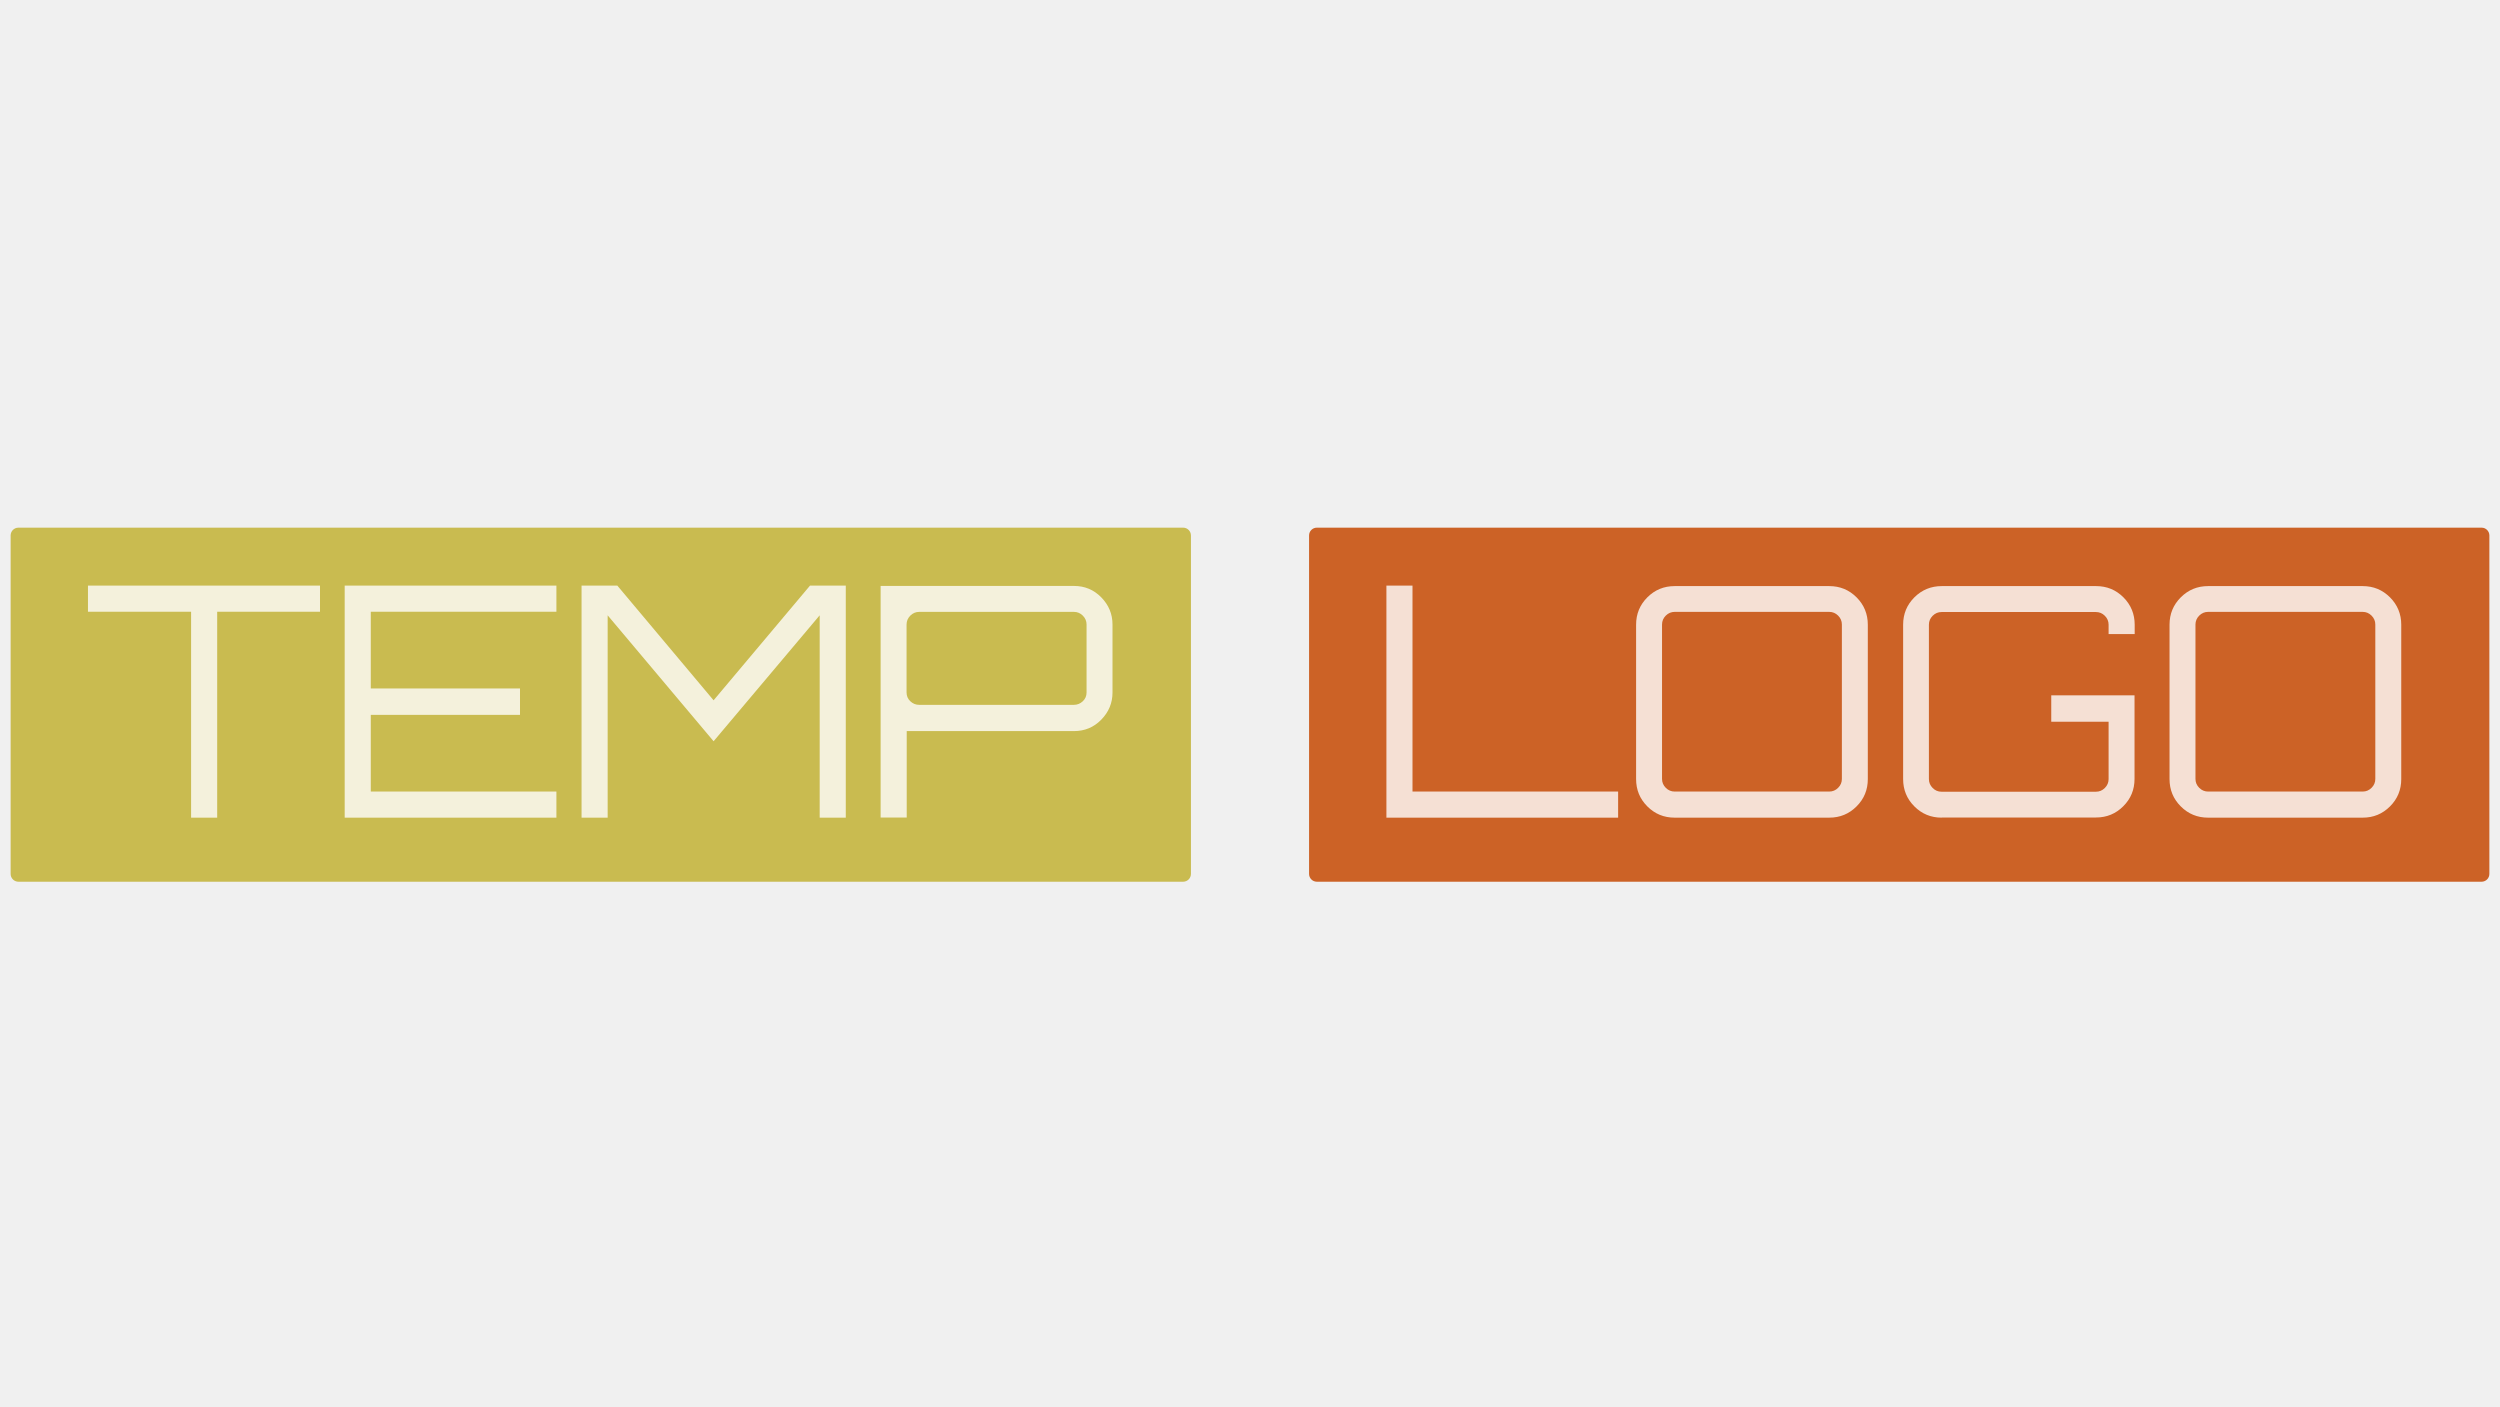
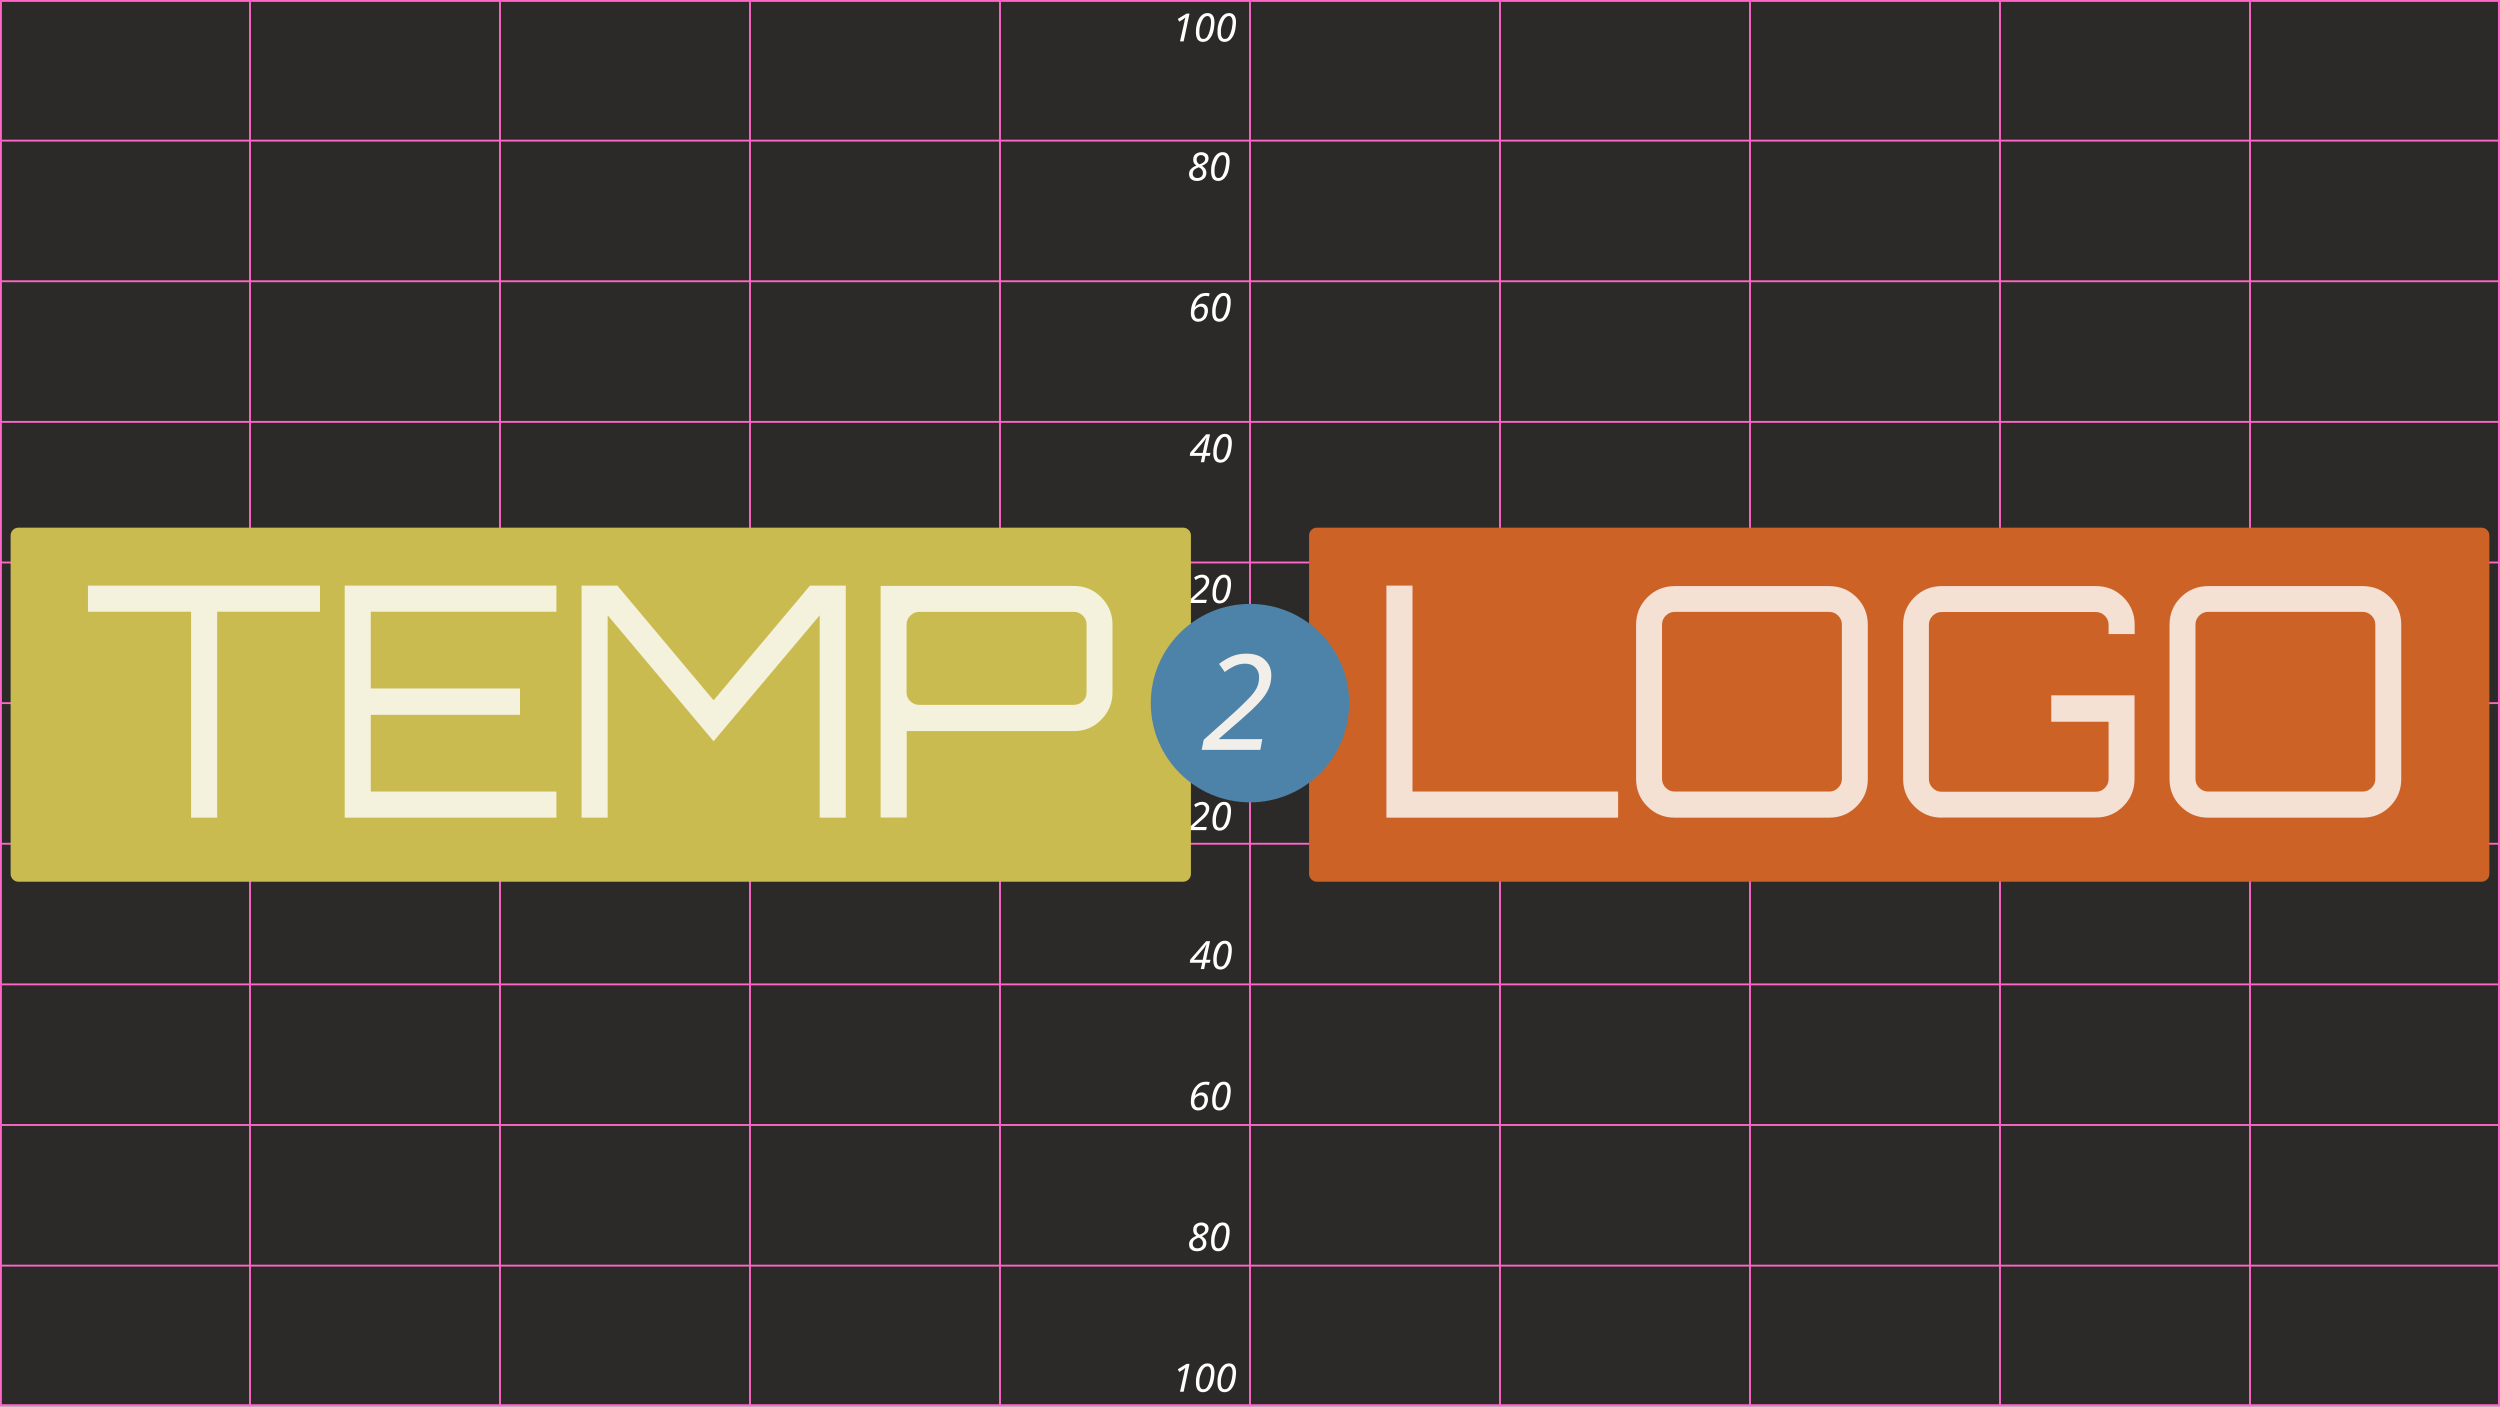
- <svg xmlns="http://www.w3.org/2000/svg" xmlns:xlink="http://www.w3.org/1999/xlink" id="uuid-dd4326ad-2358-4435-b2d3-d79a63c024ad" data-name="ABs" width="160" height="90" viewBox="0 0 160 90">
+ <svg xmlns="http://www.w3.org/2000/svg" xmlns:xlink="http://www.w3.org/1999/xlink" id="uuid-2ca98d9e-e351-4500-8eff-3d2a984cf269" data-name="ABs" width="160" height="90" viewBox="0 0 160 90">
  <defs>
    <style>
-       .uuid-eae57a47-0c29-4f16-983c-90ff77d63a97 {
-         fill: #fff;
+       .uuid-128fa90e-01f0-4e18-bb3c-4e9273ec6f93 {
+         fill: #232323;
+       }
+ 
+       .uuid-340dba86-dec6-4d5f-a3e0-2b5ff7023351 {
+         fill: #4e83a9;
+       }
+ 
+       .uuid-27e1ae8a-4d4c-4c48-9e77-088c1eb9c244 {
        opacity: .8;
      }

-       .uuid-f95933e1-eaf0-4459-8363-6259bad43061 {
+       .uuid-27e1ae8a-4d4c-4c48-9e77-088c1eb9c244, .uuid-01a4179d-e9e0-4f88-81ab-59743a3e9bf8 {
+         fill: #fff;
+       }
+ 
+       .uuid-768ffc06-324f-4a12-a453-dbccc968f01d {
        fill: #cc6226;
      }

-       .uuid-6445b45c-e056-4ba1-b7f9-dd0ea3239b61 {
+       .uuid-84ec871a-7d44-4c87-8270-801b1d8a17f1 {
+         fill: none;
+         stroke: #ff66c7;
+         stroke-width: .12px;
+       }
+ 
+       .uuid-92644b14-2d2c-4aa0-9e7a-9584bc612ce4 {
+         fill: #ff66c7;
+       }
+ 
+       .uuid-8052b704-c518-4a6b-88d4-a5f7ecb1a893 {
+         fill: #6e695a;
+         opacity: .1;
+       }
+ 
+       .uuid-831514fc-7ead-4ee1-8fc3-0ccc2ebdbf68 {
+         fill: #f2efeb;
+         font-size: 8.5px;
+       }
+ 
+       .uuid-831514fc-7ead-4ee1-8fc3-0ccc2ebdbf68, .uuid-01a4179d-e9e0-4f88-81ab-59743a3e9bf8 {
+         font-family: Exo-Italic, Exo;
+         font-style: italic;
+       }
+ 
+       .uuid-01a4179d-e9e0-4f88-81ab-59743a3e9bf8 {
+         font-size: 2.5px;
+       }
+ 
+       .uuid-b3059316-e0c2-40dd-947b-f4add714d0ec {
        fill: #c9bb50;
      }
    </style>
-     <symbol id="uuid-f34d78bf-2413-4f02-beb6-10bc564f5cfb" data-name="Bounding Box" viewBox="0 0 161.31 93.86" />
+     <symbol id="uuid-c720a90d-03fd-469c-b7fc-ca136276ddab" data-name="Bounding Box" viewBox="0 0 161.31 94.16">
+       <g>
+         <g id="uuid-577b061f-de2c-48ec-8e6e-1decd4e924fc" data-name="BG">
+           <rect class="uuid-128fa90e-01f0-4e18-bb3c-4e9273ec6f93" x="1.31" width="160" height="90" />
+           <rect class="uuid-8052b704-c518-4a6b-88d4-a5f7ecb1a893" x="1.31" width="160" height="90" />
+         </g>
+         <g id="uuid-79627201-35a2-42ff-98fd-8d1e90b30171" data-name="Grid Lines">
+           <g>
+             <path class="uuid-92644b14-2d2c-4aa0-9e7a-9584bc612ce4" d="M161.18.12v89.75H1.43V.12h159.75M161.31,0H1.31v90h160V0h0Z" />
+             <line class="uuid-84ec871a-7d44-4c87-8270-801b1d8a17f1" x1="1.31" y1="81" x2="161.31" y2="81" />
+             <line class="uuid-84ec871a-7d44-4c87-8270-801b1d8a17f1" x1="1.31" y1="72" x2="161.31" y2="72" />
+             <line class="uuid-84ec871a-7d44-4c87-8270-801b1d8a17f1" x1="1.31" y1="63" x2="161.31" y2="63" />
+             <line class="uuid-84ec871a-7d44-4c87-8270-801b1d8a17f1" x1="1.31" y1="54" x2="161.31" y2="54" />
+             <line class="uuid-84ec871a-7d44-4c87-8270-801b1d8a17f1" x1="1.31" y1="45" x2="161.31" y2="45" />
+             <line class="uuid-84ec871a-7d44-4c87-8270-801b1d8a17f1" x1="1.31" y1="36" x2="161.31" y2="36" />
+             <line class="uuid-84ec871a-7d44-4c87-8270-801b1d8a17f1" x1="1.31" y1="27" x2="161.31" y2="27" />
+             <line class="uuid-84ec871a-7d44-4c87-8270-801b1d8a17f1" x1="1.31" y1="18" x2="161.31" y2="18" />
+             <line class="uuid-84ec871a-7d44-4c87-8270-801b1d8a17f1" x1="1.31" y1="9" x2="161.31" y2="9" />
+             <line class="uuid-84ec871a-7d44-4c87-8270-801b1d8a17f1" x1="145.31" x2="145.31" y2="90" />
+             <line class="uuid-84ec871a-7d44-4c87-8270-801b1d8a17f1" x1="129.31" x2="129.31" y2="90" />
+             <line class="uuid-84ec871a-7d44-4c87-8270-801b1d8a17f1" x1="113.31" x2="113.31" y2="90" />
+             <line class="uuid-84ec871a-7d44-4c87-8270-801b1d8a17f1" x1="97.31" x2="97.31" y2="90" />
+             <line class="uuid-84ec871a-7d44-4c87-8270-801b1d8a17f1" x1="81.31" x2="81.31" y2="90" />
+             <line class="uuid-84ec871a-7d44-4c87-8270-801b1d8a17f1" x1="65.31" x2="65.31" y2="90" />
+             <line class="uuid-84ec871a-7d44-4c87-8270-801b1d8a17f1" x1="49.31" x2="49.31" y2="90" />
+             <line class="uuid-84ec871a-7d44-4c87-8270-801b1d8a17f1" x1="33.31" x2="33.31" y2="90" />
+             <line class="uuid-84ec871a-7d44-4c87-8270-801b1d8a17f1" x1="17.31" x2="17.31" y2="90" />
+           </g>
+         </g>
+         <g id="uuid-1d205bcd-ab83-4188-89ee-9587a6c85b8a" data-name="Numbers as %">
+           <text class="uuid-01a4179d-e9e0-4f88-81ab-59743a3e9bf8" transform="translate(93.21 47.48)">
+             <tspan x="0" y="0">20</tspan>
+           </text>
+           <text class="uuid-01a4179d-e9e0-4f88-81ab-59743a3e9bf8" transform="translate(109.43 47.48)">
+             <tspan x="0" y="0">40</tspan>
+           </text>
+           <text class="uuid-01a4179d-e9e0-4f88-81ab-59743a3e9bf8" transform="translate(125.38 47.48)">
+             <tspan x="0" y="0">60</tspan>
+           </text>
+           <text class="uuid-01a4179d-e9e0-4f88-81ab-59743a3e9bf8" transform="translate(141.36 47.48)">
+             <tspan x="0" y="0">80</tspan>
+           </text>
+           <text class="uuid-01a4179d-e9e0-4f88-81ab-59743a3e9bf8" transform="translate(156.2 47.48)">
+             <tspan x="0" y="0">100</tspan>
+           </text>
+           <text class="uuid-01a4179d-e9e0-4f88-81ab-59743a3e9bf8" transform="translate(1.8 47.48)">
+             <tspan x="0" y="0">100</tspan>
+           </text>
+           <text class="uuid-01a4179d-e9e0-4f88-81ab-59743a3e9bf8" transform="translate(17.81 47.48)">
+             <tspan x="0" y="0">80</tspan>
+           </text>
+           <text class="uuid-01a4179d-e9e0-4f88-81ab-59743a3e9bf8" transform="translate(33.83 47.48)">
+             <tspan x="0" y="0">60</tspan>
+           </text>
+           <text class="uuid-01a4179d-e9e0-4f88-81ab-59743a3e9bf8" transform="translate(49.84 47.48)">
+             <tspan x="0" y="0">40</tspan>
+           </text>
+           <text class="uuid-01a4179d-e9e0-4f88-81ab-59743a3e9bf8" transform="translate(65.85 47.48)">
+             <tspan x="0" y="0">20</tspan>
+           </text>
+           <text class="uuid-01a4179d-e9e0-4f88-81ab-59743a3e9bf8" transform="translate(77.39 38.59)">
+             <tspan x="0" y="0">20</tspan>
+           </text>
+           <text class="uuid-01a4179d-e9e0-4f88-81ab-59743a3e9bf8" transform="translate(77.44 29.58)">
+             <tspan x="0" y="0">40</tspan>
+           </text>
+           <text class="uuid-01a4179d-e9e0-4f88-81ab-59743a3e9bf8" transform="translate(77.37 20.56)">
+             <tspan x="0" y="0">60</tspan>
+           </text>
+           <text class="uuid-01a4179d-e9e0-4f88-81ab-59743a3e9bf8" transform="translate(77.3 11.55)">
+             <tspan x="0" y="0">80</tspan>
+           </text>
+           <text class="uuid-01a4179d-e9e0-4f88-81ab-59743a3e9bf8" transform="translate(76.33 2.65)">
+             <tspan x="0" y="0">100</tspan>
+           </text>
+           <text class="uuid-01a4179d-e9e0-4f88-81ab-59743a3e9bf8" transform="translate(76.33 89.07)">
+             <tspan x="0" y="0">100</tspan>
+           </text>
+           <text class="uuid-01a4179d-e9e0-4f88-81ab-59743a3e9bf8" transform="translate(77.3 80.05)">
+             <tspan x="0" y="0">80</tspan>
+           </text>
+           <text class="uuid-01a4179d-e9e0-4f88-81ab-59743a3e9bf8" transform="translate(77.37 71.04)">
+             <tspan x="0" y="0">60</tspan>
+           </text>
+           <text class="uuid-01a4179d-e9e0-4f88-81ab-59743a3e9bf8" transform="translate(77.44 62.02)">
+             <tspan x="0" y="0">40</tspan>
+           </text>
+           <text class="uuid-01a4179d-e9e0-4f88-81ab-59743a3e9bf8" transform="translate(77.39 53.13)">
+             <tspan x="0" y="0">20</tspan>
+           </text>
+         </g>
+       </g>
+     </symbol>
  </defs>
-   <g id="uuid-5176f5d5-62dc-4971-bfe0-69a776704938" data-name="AB02">
-     <use width="161.31" height="93.86" transform="translate(-1.31)" xlink:href="#uuid-f34d78bf-2413-4f02-beb6-10bc564f5cfb" />
-     <g id="uuid-f5e4b641-4949-43a5-bea0-c8e941e1aa63" data-name="TEMP LOGO">
-       <rect class="uuid-f95933e1-eaf0-4459-8363-6259bad43061" x="83.78" y="33.77" width="75.54" height="22.66" rx=".5" ry=".5" />
-       <g id="uuid-e9aff42e-47df-4f03-8f5f-8d5dc49b9423" data-name="Logo copy 2">
-         <path class="uuid-eae57a47-0c29-4f16-983c-90ff77d63a97" d="M88.73,52.33v-14.85h1.67v13.18h13.16v1.67h-14.83ZM107.18,52.33c-.69,0-1.27-.24-1.75-.72-.48-.48-.72-1.06-.72-1.75v-9.88c0-.69.24-1.27.72-1.75.48-.48,1.06-.72,1.75-.72h9.89c.69,0,1.27.24,1.75.72.48.48.72,1.07.72,1.75v9.88c0,.69-.24,1.27-.72,1.75-.48.48-1.06.72-1.75.72h-9.89ZM107.18,50.66h9.89c.22,0,.41-.08.57-.24.16-.16.24-.35.24-.57v-9.88c0-.22-.08-.41-.24-.57-.16-.16-.35-.24-.57-.24h-9.89c-.22,0-.41.08-.57.24-.16.16-.24.35-.24.57v9.88c0,.22.08.41.24.57.16.16.35.24.57.24ZM124.27,52.33c-.69,0-1.27-.24-1.75-.72s-.72-1.06-.72-1.75v-9.88c0-.69.24-1.27.72-1.75.48-.48,1.07-.72,1.75-.72h9.88c.69,0,1.27.24,1.75.72.48.48.72,1.07.72,1.75v.6h-1.67v-.6c0-.22-.08-.41-.24-.57-.16-.16-.35-.24-.57-.24h-9.88c-.22,0-.41.08-.57.24-.16.16-.24.35-.24.57v9.88c0,.22.08.41.24.57.16.16.34.24.57.24h9.88c.22,0,.41-.08.57-.24.16-.16.24-.35.24-.57v-3.67h-3.67v-1.69h5.33v5.35c0,.69-.24,1.27-.72,1.75-.48.48-1.06.72-1.75.72h-9.88ZM141.32,52.33c-.69,0-1.27-.24-1.75-.72-.48-.48-.72-1.06-.72-1.75v-9.88c0-.69.24-1.27.72-1.75.48-.48,1.06-.72,1.75-.72h9.89c.69,0,1.27.24,1.75.72.48.48.72,1.07.72,1.75v9.88c0,.69-.24,1.27-.72,1.75-.48.48-1.06.72-1.75.72h-9.89ZM141.32,50.66h9.89c.22,0,.41-.08.57-.24.16-.16.24-.35.24-.57v-9.88c0-.22-.08-.41-.24-.57-.16-.16-.35-.24-.57-.24h-9.89c-.22,0-.41.08-.57.24-.16.16-.24.35-.24.57v9.88c0,.22.08.41.24.57.16.16.35.24.57.24Z" />
+   <g id="uuid-d0d3a015-d25d-477b-84e1-5f0d14760cd2" data-name="AB02">
+     <use width="161.31" height="94.16" transform="translate(-1.31)" xlink:href="#uuid-c720a90d-03fd-469c-b7fc-ca136276ddab" />
+     <g id="uuid-654f84f0-6037-48e7-b40e-37b276e455e2" data-name="TEMP LOGO">
+       <rect class="uuid-768ffc06-324f-4a12-a453-dbccc968f01d" x="83.78" y="33.77" width="75.54" height="22.66" rx=".5" ry=".5" />
+       <g id="uuid-5b63f02c-7ccc-4f6e-b63b-2ba8a0bdfd35" data-name="Logo copy 2">
+         <path class="uuid-27e1ae8a-4d4c-4c48-9e77-088c1eb9c244" d="M88.73,52.33v-14.85h1.67v13.18h13.16v1.67h-14.83ZM107.18,52.33c-.69,0-1.27-.24-1.75-.72-.48-.48-.72-1.06-.72-1.75v-9.88c0-.69.24-1.27.72-1.75.48-.48,1.06-.72,1.75-.72h9.89c.69,0,1.27.24,1.75.72.48.48.72,1.07.72,1.75v9.88c0,.69-.24,1.27-.72,1.75-.48.48-1.06.72-1.75.72h-9.89ZM107.18,50.66h9.89c.22,0,.41-.08.57-.24.16-.16.24-.35.24-.57v-9.88c0-.22-.08-.41-.24-.57-.16-.16-.35-.24-.57-.24h-9.89c-.22,0-.41.08-.57.24-.16.16-.24.35-.24.57v9.88c0,.22.08.41.24.57.16.16.35.24.57.24ZM124.27,52.33c-.69,0-1.27-.24-1.75-.72s-.72-1.06-.72-1.75v-9.88c0-.69.24-1.27.72-1.75.48-.48,1.07-.72,1.75-.72h9.88c.69,0,1.27.24,1.75.72.48.48.72,1.07.72,1.75v.6h-1.67v-.6c0-.22-.08-.41-.24-.57-.16-.16-.35-.24-.57-.24h-9.88c-.22,0-.41.08-.57.24-.16.16-.24.35-.24.57v9.88c0,.22.08.41.24.57.16.16.34.24.57.24h9.88c.22,0,.41-.08.57-.24.16-.16.24-.35.24-.57v-3.67h-3.67v-1.69h5.33v5.35c0,.69-.24,1.27-.72,1.75-.48.48-1.06.72-1.75.72h-9.88ZM141.32,52.33c-.69,0-1.27-.24-1.75-.72-.48-.48-.72-1.06-.72-1.75v-9.88c0-.69.24-1.27.72-1.75.48-.48,1.06-.72,1.75-.72h9.89c.69,0,1.27.24,1.75.72.48.48.72,1.07.72,1.75v9.88c0,.69-.24,1.27-.72,1.75-.48.48-1.06.72-1.75.72h-9.89ZM141.32,50.66h9.89c.22,0,.41-.08.57-.24.16-.16.24-.35.24-.57v-9.88c0-.22-.08-.41-.24-.57-.16-.16-.35-.24-.57-.24h-9.89c-.22,0-.41.08-.57.24-.16.16-.24.35-.24.57v9.88c0,.22.08.41.24.57.16.16.35.24.57.24Z" />
      </g>
-       <rect class="uuid-6445b45c-e056-4ba1-b7f9-dd0ea3239b61" x=".68" y="33.77" width="75.54" height="22.66" rx=".5" ry=".5" />
-       <g id="uuid-c9298720-601a-4a7d-99bf-0f379e4c40f8" data-name="TEMP copy">
-         <path class="uuid-eae57a47-0c29-4f16-983c-90ff77d63a97" d="M12.23,52.33v-13.18h-6.6v-1.67h14.85v1.67h-6.58v13.18h-1.67ZM22.06,52.33v-14.85h13.55v1.67h-11.88v4.91h9.55v1.69h-9.55v4.91h11.88v1.67h-13.55ZM37.22,52.33v-14.85h2.29l6.16,7.34,6.17-7.34h2.29v14.85h-1.67v-12.95l-6.79,8.06-6.78-8.06v12.95h-1.67ZM56.36,52.33v-14.83h12.37c.69,0,1.27.24,1.75.73s.72,1.07.72,1.74v4.35c0,.67-.24,1.25-.72,1.74-.48.49-1.06.73-1.75.73h-10.7v5.53h-1.67ZM58.83,45.11h9.9c.22,0,.41-.08.57-.23s.24-.34.24-.56v-4.35c0-.22-.08-.41-.24-.57s-.35-.24-.57-.24h-9.9c-.22,0-.41.08-.57.24-.16.16-.24.35-.24.57v4.35c0,.22.08.41.24.56.16.15.34.23.57.23Z" />
+       <rect class="uuid-b3059316-e0c2-40dd-947b-f4add714d0ec" x=".68" y="33.77" width="75.54" height="22.66" rx=".5" ry=".5" />
+       <g id="uuid-7cb0aa7b-87eb-4ca4-8043-56b5390df850" data-name="TEMP copy">
+         <path class="uuid-27e1ae8a-4d4c-4c48-9e77-088c1eb9c244" d="M12.23,52.33v-13.18h-6.6v-1.67h14.85v1.67h-6.58v13.18h-1.67ZM22.06,52.33v-14.85h13.55v1.67h-11.88v4.91h9.55v1.69h-9.55v4.91h11.88v1.67h-13.55ZM37.22,52.33v-14.85h2.29l6.16,7.34,6.17-7.34h2.29v14.85h-1.67v-12.95l-6.79,8.06-6.78-8.06v12.95h-1.67ZM56.36,52.33v-14.83h12.37c.69,0,1.27.24,1.75.73s.72,1.07.72,1.74v4.35c0,.67-.24,1.25-.72,1.74-.48.49-1.06.73-1.75.73h-10.7v5.53h-1.67ZM58.83,45.11h9.9c.22,0,.41-.08.57-.23s.24-.34.24-.56v-4.35c0-.22-.08-.41-.24-.57s-.35-.24-.57-.24h-9.9c-.22,0-.41.08-.57.24-.16.16-.24.35-.24.57v4.35c0,.22.08.41.24.56.16.15.34.23.57.23Z" />
+       </g>
+     </g>
+     <g id="uuid-e8696f97-c39a-4a35-abc2-2a62c2e29f24" data-name="Single AB Number">
+       <g>
+         <circle class="uuid-340dba86-dec6-4d5f-a3e0-2b5ff7023351" cx="80" cy="45" r="6.35" />
+         <text class="uuid-831514fc-7ead-4ee1-8fc3-0ccc2ebdbf68" transform="translate(76.88 47.99)">
+           <tspan x="0" y="0">2</tspan>
+         </text>
      </g>
    </g>
  </g>
</svg>
